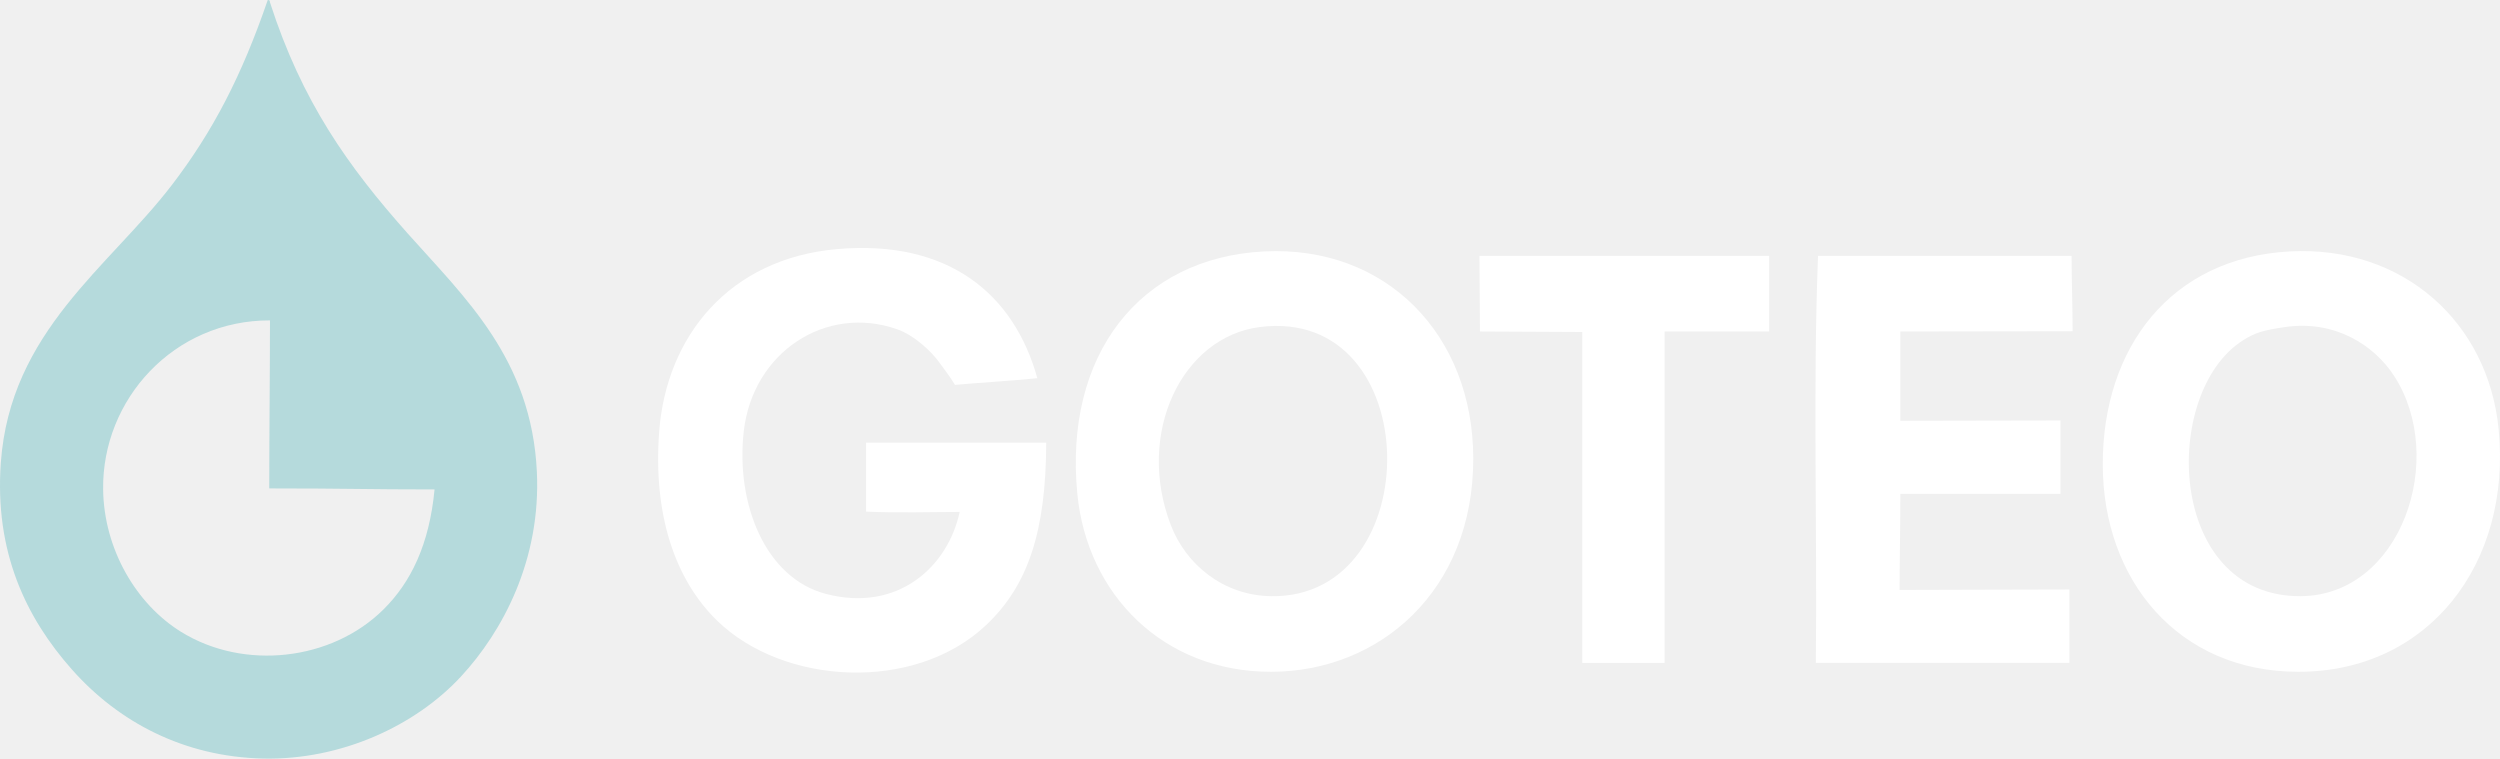
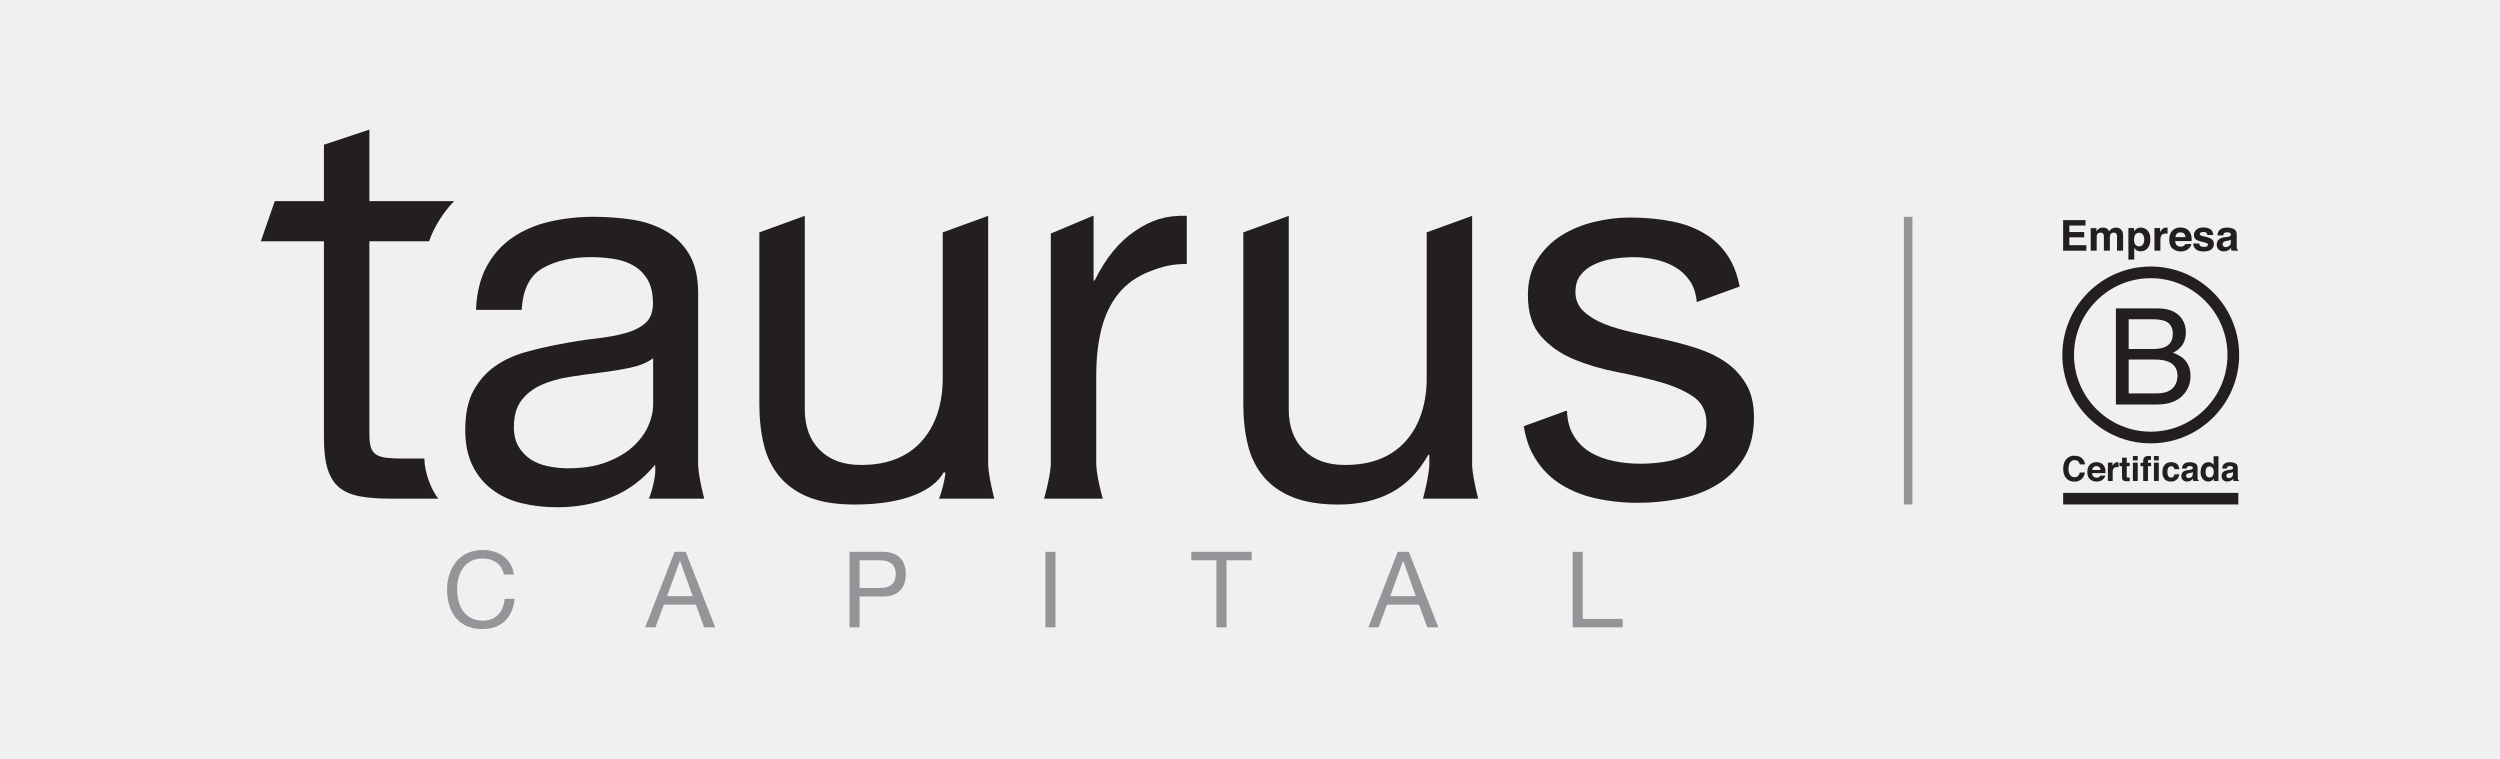
- <svg xmlns="http://www.w3.org/2000/svg" xml:space="preserve" enable-background="new 0 0 153 66" viewBox="0 0 151.748 46.047" height="46.047" width="151.748" y="0px" x="0px" id="Layer_1" version="1.1">
-   <defs id="defs19" />
-   <g transform="translate(-0.4619109,-10.43459)" id="g14">
-     <path style="fill:#b5dadc" id="path2" d="m 16.713,10.439 c 0.115,-0.024 0.127,0.054 0.135,0.136 1.934,6.017 4.734,9.956 8.37,14.041 3.479,3.908 7.502,7.609 7.831,14.446 0.258,5.373 -2.095,9.717 -4.59,12.42 C 25.675,54.5 21.155,56.577 16.443,56.478 11.599,56.375 7.634,54.239 4.832,51.078 2.041,47.93 0.123,43.945 0.512,38.521 1.083,30.549 7.073,26.656 10.908,21.646 c 2.493,-3.26 4.233,-6.632 5.805,-11.207 z M 6.722,40.143 c 0.048,3.639 2.016,6.961 4.726,8.641 3.823,2.369 9.141,1.762 12.286,-1.352 1.66,-1.642 2.787,-3.934 3.105,-7.289 -4.198,0 -5.156,-0.062 -10.034,-0.062 0,-3.331 0.044,-6.87 0.044,-10.199 C 11.016,29.867 6.651,34.675 6.722,40.143 Z" />
-     <path style="fill:#ffffff" id="path4" d="m 63.427,33.391 c -1.634,0.167 -3.346,0.255 -4.996,0.406 -0.327,-0.537 -0.683,-0.985 -0.945,-1.351 -0.517,-0.72 -1.553,-1.669 -2.565,-2.025 -4.33,-1.521 -8.778,1.396 -9.315,6.21 -0.489,4.371 1.302,8.896 4.995,9.855 4.36,1.134 7.395,-1.644 8.113,-4.977 -1.628,0 -3.833,0.067 -5.683,-0.02 0,-1.395 0,-2.788 0,-4.186 3.645,0 7.291,0 10.935,0 -0.015,5.383 -1.092,8.659 -3.645,11.071 -4.351,4.112 -12.305,3.659 -16.336,-0.271 -2.574,-2.51 -3.89,-6.473 -3.511,-11.478 0.44,-5.79 4.254,-10.495 10.801,-11.071 6.76,-0.59 10.737,2.727 12.152,7.837 z" />
-     <path style="fill:#ffffff" id="path6" d="m 77.195,25.696 c 7.408,-0.375 12.681,5.06 12.693,12.556 0.016,8.068 -5.715,12.96 -12.287,12.96 -6.517,10e-4 -11.146,-4.67 -11.746,-10.8 -0.819,-8.422 3.773,-14.335 11.34,-14.716 z m -5.668,16.605 c 0.917,2.396 3.177,4.271 6.075,4.321 9.586,0.169 9.461,-17.632 -0.675,-16.336 -4.707,0.601 -7.542,6.427 -5.4,12.015 z" />
-     <path style="fill:#ffffff" id="path8" d="m 139.438,25.696 c 6.875,-0.375 12.058,4.291 12.69,10.801 0.794,8.146 -4.251,14.715 -12.149,14.715 -7.317,10e-4 -11.865,-5.575 -11.881,-12.556 -0.016,-7.174 4.177,-12.572 11.34,-12.96 z m -2.834,5.4 c -4.986,3.156 -4.656,15.578 3.51,15.526 6.104,-0.04 8.91,-8.356 5.671,-13.366 -1.218,-1.881 -3.607,-3.409 -6.616,-2.97 -1.357,0.197 -1.839,0.348 -2.565,0.81 z" />
-     <path style="fill:#ffffff" id="path10" d="m 107.846,25.965 c 0,1.531 0,3.061 0,4.591 -2.115,0 -4.23,0 -6.346,0 0,6.706 0,13.411 0,20.117 -1.667,0 -3.33,0 -4.996,0 0,-6.662 0,-13.426 0,-20.086 -2.021,0 -4.132,-0.031 -6.21,-0.031 0,-1.656 -0.03,-3.016 -0.03,-4.591 5.804,0 11.775,0 17.582,0 z" />
-     <path style="fill:#ffffff" id="path12" d="m 126.206,25.965 c 0,1.486 0.062,3.09 0.062,4.575 -3.504,0 -6.846,0.016 -10.457,0.016 0,1.755 0,3.667 0,5.42 3.096,0 6.282,-0.019 9.721,-0.019 0,1.483 0,2.969 0,4.454 -3.239,0 -6.479,0 -9.721,0 0,2.082 -0.045,4.166 -0.045,5.833 3.371,0 6.094,-0.028 10.305,-0.028 0,1.485 0,2.971 0,4.456 -5.129,0 -10.26,0 -15.389,0 0.088,-8.19 -0.182,-16.741 0.133,-24.708 5.13,0.001 10.259,0.001 15.391,0.001 z" />
+ <svg xmlns="http://www.w3.org/2000/svg" viewBox="0 0 696 236" height="46.047" width="151.748" xml:space="preserve" id="svg2" version="1.1">
+   <defs id="defs6">
+     <clipPath id="clipPath18" clipPathUnits="userSpaceOnUse">
+       <path id="path16" d="M 0,177 H 522 V 0 H 0 Z" />
+     </clipPath>
+   </defs>
+   <g transform="matrix(1.333333,0,0,-1.333333,0,236)" id="g10">
+     <g id="g12">
+       <g clip-path="url(#clipPath18)" id="g14">
+         <g transform="translate(69.4619,120.7109)" id="g20">
+           <path id="path22" style="fill:#231f20;fill-opacity:1;fill-rule:nonzero;stroke:none" d="M 0,0 C 1.105,3.27 3.536,7.088 5.858,9.357 H -13.928 V 26.056 L -24.533,22.529 V 9.357 H -36.002 L -39.254,0 h 14.721 v -45.96 c 0,-2.996 0.292,-5.409 0.876,-7.236 0.582,-1.83 1.475,-3.24 2.678,-4.241 1.208,-0.998 2.792,-1.683 4.742,-2.058 1.954,-0.375 4.302,-0.56 7.047,-0.56 H 2.158 c -1.559,1.878 -3.273,6.093 -3.241,9.353 h -4.865 c -1.661,0 -3.015,0.062 -4.052,0.19 -1.042,0.125 -1.851,0.391 -2.435,0.807 -0.58,0.417 -0.977,1.001 -1.181,1.747 -0.208,0.748 -0.312,1.749 -0.312,2.994 V 0 Z" />
+         </g>
+         <g transform="translate(188.4258,60.6558)" id="g24">
+           <path id="path26" style="fill:#231f20;fill-opacity:1;fill-rule:nonzero;stroke:none" d="m 0,0 h 12.917 c 0,0 -1.254,4.632 -1.434,7.834 v 1.33 0.003 56.818 L 0.882,62.129 V 28.062 C 0.882,25.154 0.484,22.471 -0.304,20.02 -1.095,17.564 -2.281,15.422 -3.857,13.595 -5.438,11.761 -7.413,10.35 -9.786,9.353 -12.153,8.356 -14.96,7.86 -18.205,7.86 c -4.074,0 -7.276,1.16 -9.602,3.491 -2.33,2.322 -3.494,5.484 -3.494,9.475 V 65.985 L -41.905,62.129 V 22.078 c 0,-3.495 0.357,-6.678 1.059,-9.545 0.708,-2.865 1.939,-5.345 3.683,-7.422 1.746,-2.08 4.031,-3.68 6.862,-4.8 2.824,-1.12 6.358,-1.687 10.598,-1.687 12.063,0 18.552,3.488 20.797,7.48 H 1.518 C 1.352,4.244 0.599,1.319 0,0" />
+         </g>
+         <g transform="translate(301.3643,60.6558)" id="g28">
+           <path id="path30" style="fill:#231f20;fill-opacity:1;fill-rule:nonzero;stroke:none" d="m 0,0 h 12.88 c 0,0 -1.19,4.391 -1.417,7.584 V 65.985 L 0.86,62.129 V 28.062 C 0.86,25.154 0.464,22.471 -0.327,20.02 -1.115,17.564 -2.299,15.422 -3.882,13.595 -5.461,11.761 -7.434,10.35 -9.805,9.353 -12.176,8.356 -14.981,7.86 -18.226,7.86 c -4.072,0 -7.274,1.16 -9.602,3.491 -2.333,2.322 -3.495,5.484 -3.495,9.475 V 65.985 L -41.922,62.129 V 22.078 c 0,-3.495 0.352,-6.678 1.062,-9.545 0.703,-2.865 1.928,-5.345 3.676,-7.422 1.748,-2.08 4.036,-3.68 6.86,-4.8 2.825,-1.12 6.363,-1.687 10.603,-1.687 4.74,0 8.855,0.939 12.347,2.807 3.492,1.873 6.362,4.807 8.609,8.798 H 1.481 V 7.866 C 1.285,4.654 0,0 0,0" />
+         </g>
+         <g transform="translate(234.2334,123.1465)" id="g32">
+           <path id="path34" style="fill:#231f20;fill-opacity:1;fill-rule:nonzero;stroke:none" d="m 0,0 c -3.741,-2.497 -6.906,-6.363 -9.481,-11.6 h -0.25 V 3.559 l -9.978,-4.193 v -53.988 c -0.211,-3.209 -1.575,-7.869 -1.575,-7.869 l 13.697,-0.004 c 0,0 -1.327,4.613 -1.521,7.816 v 20.878 c 0,4.155 0.42,7.835 1.25,11.038 0.829,3.199 2.159,5.924 3.992,8.168 1.829,2.247 4.238,3.952 7.234,5.116 2.994,1.164 5.205,1.744 8.65,1.744 V 3.495 C 7.075,3.661 3.738,2.494 0,0" />
+         </g>
+         <g transform="translate(376.8042,87.2925)" id="g36">
+           <path id="path38" style="fill:#231f20;fill-opacity:1;fill-rule:nonzero;stroke:none" d="m 0,0 c -1.193,2.053 -2.753,3.757 -4.686,5.116 -1.928,1.354 -4.148,2.443 -6.652,3.267 -2.507,0.818 -5.076,1.518 -7.704,2.095 -2.467,0.571 -4.93,1.127 -7.398,1.66 -2.467,0.535 -4.681,1.192 -6.654,1.972 -1.973,0.785 -3.596,1.768 -4.869,2.961 -1.274,1.19 -1.909,2.689 -1.909,4.499 0,1.641 0.407,2.979 1.232,4.007 0.819,1.025 1.89,1.847 3.204,2.463 1.315,0.617 2.776,1.047 4.374,1.296 1.606,0.245 3.186,0.37 4.747,0.37 1.725,0 3.432,-0.186 5.113,-0.554 1.685,-0.371 3.224,-0.971 4.624,-1.788 1.398,-0.826 2.545,-1.912 3.452,-3.268 0.868,-1.3 1.387,-2.935 1.572,-4.874 l 9.995,3.634 c -0.425,2.185 -1.057,4.138 -1.955,5.801 -1.395,2.586 -3.264,4.641 -5.606,6.161 -2.344,1.521 -5.032,2.59 -8.074,3.203 -3.041,0.622 -6.368,0.929 -9.984,0.929 -2.795,0 -5.607,-0.351 -8.444,-1.049 -2.834,-0.698 -5.381,-1.768 -7.642,-3.203 -2.259,-1.44 -4.107,-3.312 -5.545,-5.611 -1.438,-2.299 -2.155,-5.052 -2.155,-8.257 0,-4.11 1.024,-7.316 3.079,-9.614 2.055,-2.302 4.621,-4.089 7.705,-5.362 3.081,-1.276 6.43,-2.26 10.044,-2.958 3.615,-0.699 6.965,-1.479 10.045,-2.342 3.084,-0.863 5.648,-1.994 7.706,-3.39 2.051,-1.397 3.078,-3.451 3.078,-6.161 0,-1.972 -0.491,-3.595 -1.478,-4.871 -0.986,-1.272 -2.238,-2.239 -3.761,-2.896 -1.519,-0.658 -3.18,-1.108 -4.986,-1.355 -1.811,-0.248 -3.539,-0.368 -5.179,-0.368 -2.139,0 -4.211,0.202 -6.224,0.615 -2.017,0.407 -3.824,1.087 -5.425,2.031 -1.603,0.948 -2.899,2.221 -3.882,3.823 -0.985,1.603 -1.524,3.554 -1.603,5.855 h -0.269 l -9.823,-3.573 c 0.396,-2.426 1.074,-4.598 2.081,-6.473 1.48,-2.753 3.449,-4.97 5.916,-6.655 2.464,-1.683 5.3,-2.897 8.504,-3.635 3.205,-0.74 6.573,-1.112 10.106,-1.112 3.201,0 6.43,0.307 9.676,0.929 3.245,0.613 6.163,1.702 8.752,3.263 2.587,1.56 4.681,3.614 6.288,6.16 1.599,2.549 2.4,5.752 2.4,9.614 C 1.786,-4.601 1.19,-2.053 0,0" />
+         </g>
+         <g transform="translate(110.9097,69.1851)" id="g40">
+           <path id="path42" style="fill:#231f20;fill-opacity:1;fill-rule:nonzero;stroke:none" d="m 0,0 c -2.519,-0.967 -5.544,-1.449 -9.064,-1.449 -1.601,0 -3.172,0.17 -4.725,0.504 -1.554,0.33 -2.897,0.878 -4.029,1.633 -1.133,0.759 -2.06,1.745 -2.773,2.964 -0.712,1.214 -1.071,2.705 -1.071,4.468 0,2.686 0.61,4.808 1.826,6.361 1.22,1.554 2.789,2.75 4.723,3.59 1.929,0.837 4.117,1.449 6.547,1.824 2.436,0.381 4.849,0.714 7.243,1.006 2.396,0.293 4.679,0.671 6.863,1.135 2.183,0.46 3.942,1.196 5.289,2.202 V 13.285 c 0,-1.514 -0.378,-3.129 -1.136,-4.848 C 8.937,6.714 7.761,5.12 6.17,3.652 4.575,2.18 2.518,0.964 0,0 m 9.837,-8.533 h 12.916 c 0,0 -1.254,4.632 -1.435,7.835 v 1.329 0.004 4.59 c 0.009,0.264 0.012,0.531 0.012,0.805 v 33.378 c 0,3.77 -0.711,6.821 -2.135,9.164 -1.424,2.342 -3.303,4.164 -5.645,5.46 -2.344,1.296 -4.958,2.151 -7.842,2.574 -2.889,0.415 -5.797,0.626 -8.723,0.626 -3.599,0 -7.03,-0.375 -10.294,-1.129 -3.262,-0.756 -6.146,-1.987 -8.657,-3.702 -2.508,-1.718 -4.517,-3.953 -6.024,-6.713 -1.507,-2.763 -2.346,-6.148 -2.511,-10.166 h 10.668 c 0.25,4.764 1.883,8.009 4.894,9.727 3.011,1.712 6.776,2.571 11.294,2.571 1.673,0 3.37,-0.126 5.084,-0.375 1.715,-0.253 3.26,-0.75 4.644,-1.507 1.384,-0.753 2.509,-1.847 3.389,-3.263 0.874,-1.426 1.317,-3.308 1.317,-5.648 0,-2.007 -0.587,-3.537 -1.757,-4.579 C 7.861,31.397 6.266,30.601 4.265,30.063 2.252,29.516 -0.065,29.099 -2.7,28.806 c -2.637,-0.295 -5.424,-0.737 -8.344,-1.313 -2.767,-0.507 -5.461,-1.13 -8.101,-1.886 -2.632,-0.751 -4.977,-1.865 -7.026,-3.324 -2.05,-1.469 -3.701,-3.372 -4.96,-5.71 -1.252,-2.343 -1.88,-5.356 -1.88,-9.039 0,-3.261 0.567,-6.04 1.695,-8.345 1.13,-2.303 2.679,-4.182 4.646,-5.648 1.963,-1.462 4.242,-2.51 6.837,-3.136 2.594,-0.627 5.352,-0.945 8.281,-0.945 4.523,0 8.722,0.778 12.612,2.324 3.893,1.549 7.298,4.081 10.231,7.594 0,-0.457 0.014,-0.899 0.042,-1.324 -0.006,-0.412 -0.033,-0.89 -0.098,-1.398 -0.275,-1.8 -0.889,-4.068 -1.398,-5.189" />
+         </g>
+         <g transform="translate(85.1724,45.7563)" id="g44">
+           <path id="path46" style="fill:#939598;fill-opacity:1;fill-rule:nonzero;stroke:none" d="m 0,0 c -0.897,0.625 -1.962,0.938 -3.196,0.938 -1.053,0 -1.953,-0.198 -2.702,-0.592 -0.749,-0.395 -1.366,-0.926 -1.852,-1.592 -0.484,-0.667 -0.842,-1.428 -1.073,-2.283 -0.23,-0.856 -0.345,-1.743 -0.345,-2.665 0,-1.004 0.115,-1.954 0.345,-2.851 0.231,-0.896 0.589,-1.678 1.073,-2.344 0.486,-0.667 1.107,-1.196 1.864,-1.591 0.757,-0.395 1.661,-0.593 2.715,-0.593 0.773,0 1.46,0.127 2.061,0.382 0.6,0.255 1.118,0.609 1.554,1.062 0.436,0.452 0.778,0.991 1.024,1.616 0.247,0.625 0.395,1.299 0.445,2.023 h 2.344 c -0.231,-2.221 -0.995,-3.948 -2.295,-5.181 -1.3,-1.235 -3.077,-1.852 -5.33,-1.852 -1.367,0 -2.559,0.235 -3.579,0.704 -1.02,0.468 -1.867,1.114 -2.542,1.937 -0.675,0.822 -1.18,1.793 -1.518,2.912 -0.337,1.119 -0.506,2.32 -0.506,3.603 0,1.284 0.181,2.489 0.543,3.615 0.362,1.127 0.892,2.11 1.592,2.95 0.699,0.839 1.571,1.501 2.616,1.986 1.045,0.485 2.241,0.728 3.591,0.728 0.921,0 1.793,-0.123 2.616,-0.37 C 0.267,2.295 1,1.933 1.641,1.457 2.283,0.979 2.817,0.382 3.246,-0.333 3.673,-1.049 3.953,-1.875 4.084,-2.813 H 1.74 C 1.476,-1.563 0.897,-0.625 0,0" />
+         </g>
+         <g transform="translate(130.9634,37.9092)" id="g48">
+           <path id="path50" style="fill:#939598;fill-opacity:1;fill-rule:nonzero;stroke:none" d="M 0,0 -2.937,8.218 H -2.986 L -5.972,0 Z M -1.629,10.34 5.257,-7.281 H 2.666 l -1.925,5.306 h -7.454 l -1.974,-5.306 h -2.394 L -4.22,10.34 Z" />
+         </g>
+         <g transform="translate(174.4966,39.8091)" id="g52">
+           <path id="path54" style="fill:#939598;fill-opacity:1;fill-rule:nonzero;stroke:none" d="M 0,0 C 1.333,-0.017 2.308,0.254 2.925,0.814 3.542,1.374 3.851,2.18 3.851,3.233 3.851,4.286 3.542,5.087 2.925,5.639 2.308,6.19 1.333,6.465 0,6.465 H -4.59 V 0 Z M 0.79,8.44 C 2.567,8.44 3.912,7.983 4.825,7.07 5.738,6.157 6.195,4.878 6.195,3.233 6.195,1.588 5.738,0.304 4.825,-0.617 3.912,-1.539 2.567,-1.991 0.79,-1.975 H -4.59 V -9.181 H -6.935 V 8.44 Z" />
+         </g>
+         <path id="path56" style="fill:#939598;fill-opacity:1;fill-rule:nonzero;stroke:none" d="m 215.609,30.628 h -2.343 v 17.621 h 2.343 z" />
+         <g transform="translate(247.2959,46.2744)" id="g58">
+           <path id="path60" style="fill:#939598;fill-opacity:1;fill-rule:nonzero;stroke:none" d="M 0,0 V 1.975 H 14.092 V 0 H 8.219 V -15.646 H 5.875 V 0 Z" />
+         </g>
+         <g transform="translate(299.6895,37.9092)" id="g62">
+           <path id="path64" style="fill:#939598;fill-opacity:1;fill-rule:nonzero;stroke:none" d="m 0,0 -2.937,8.218 h -0.05 L -5.972,0 Z M -1.628,10.34 5.257,-7.281 H 2.665 l -1.924,5.306 h -7.454 l -1.974,-5.306 h -2.394 l 6.862,17.621 z" />
+         </g>
+         <g transform="translate(338.6323,48.249)" id="g66">
+           <path id="path68" style="fill:#939598;fill-opacity:1;fill-rule:nonzero;stroke:none" d="m 0,0 v -15.646 h 9.329 v -1.975 H -2.345 V 0 Z" />
+         </g>
+         <g transform="translate(455.9492,124.3784)" id="g70">
+           <path id="path72" style="fill:#231f20;fill-opacity:1;fill-rule:nonzero;stroke:none" d="m 0,0 h -3.773 v -1.515 h 3.464 V -2.753 H -3.773 V -4.587 H 0.175 V -5.87 H -5.229 V 1.263 H 0 Z" />
+         </g>
+         <g transform="translate(463.7549,123.7642)" id="g74">
+           <path id="path76" style="fill:#231f20;fill-opacity:1;fill-rule:nonzero;stroke:none" d="M 0,0 C 0.226,-0.091 0.431,-0.249 0.614,-0.475 0.763,-0.659 0.863,-0.884 0.916,-1.152 0.947,-1.33 0.963,-1.589 0.963,-1.931 l -0.01,-3.324 h -1.412 v 3.358 c 0,0.2 -0.033,0.364 -0.098,0.493 -0.122,0.246 -0.348,0.368 -0.676,0.368 -0.381,0 -0.644,-0.158 -0.789,-0.474 -0.075,-0.168 -0.111,-0.369 -0.111,-0.605 v -3.14 h -1.389 v 3.14 c 0,0.313 -0.033,0.54 -0.097,0.682 -0.116,0.255 -0.344,0.383 -0.683,0.383 -0.393,0 -0.658,-0.128 -0.794,-0.383 -0.073,-0.145 -0.11,-0.361 -0.11,-0.648 v -3.174 h -1.398 v 5.264 h 1.34 V -0.76 c 0.171,0.274 0.331,0.469 0.484,0.585 0.267,0.207 0.614,0.31 1.04,0.31 0.403,0 0.728,-0.089 0.977,-0.266 0.2,-0.165 0.352,-0.376 0.455,-0.634 0.181,0.31 0.405,0.537 0.672,0.682 0.284,0.145 0.601,0.218 0.949,0.218 C -0.455,0.135 -0.226,0.09 0,0" />
+         </g>
+         <g transform="translate(469.3623,122.2251)" id="g78">
+           <path id="path80" style="fill:#231f20;fill-opacity:1;fill-rule:nonzero;stroke:none" d="m 0,0 c -0.187,0.313 -0.49,0.469 -0.911,0.469 -0.505,0 -0.852,-0.237 -1.041,-0.711 C -2.051,-0.494 -2.1,-0.813 -2.1,-1.2 c 0,-0.613 0.164,-1.044 0.495,-1.292 0.195,-0.145 0.426,-0.217 0.694,-0.217 0.388,0 0.683,0.147 0.888,0.444 0.203,0.297 0.304,0.692 0.304,1.186 C 0.281,-0.672 0.187,-0.313 0,0 m 1.06,0.992 c 0.429,-0.455 0.644,-1.123 0.644,-2.004 0,-0.928 -0.21,-1.636 -0.631,-2.124 -0.42,-0.487 -0.962,-0.73 -1.624,-0.73 -0.422,0 -0.772,0.104 -1.052,0.314 -0.152,0.116 -0.301,0.286 -0.448,0.509 v -2.749 h -1.364 v 7.35 h 1.321 V 0.779 c 0.149,0.229 0.308,0.409 0.477,0.542 0.308,0.235 0.675,0.353 1.1,0.353 0.621,0 1.145,-0.227 1.577,-0.682" />
+         </g>
+         <g transform="translate(474.9687,123.9067)" id="g82">
+           <path id="path84" style="fill:#231f20;fill-opacity:1;fill-rule:nonzero;stroke:none" d="M 0,0 C 0.019,-0.001 0.058,-0.004 0.119,-0.008 V -1.42 c -0.087,0.009 -0.164,0.016 -0.232,0.019 -0.068,0.003 -0.123,0.005 -0.164,0.005 -0.556,0 -0.928,-0.181 -1.119,-0.542 -0.106,-0.204 -0.16,-0.517 -0.16,-0.938 v -2.522 h -1.387 v 5.274 h 1.315 v -0.919 c 0.213,0.352 0.399,0.592 0.557,0.721 0.258,0.216 0.592,0.324 1.006,0.324 C -0.039,0.002 -0.018,0.001 0,0" />
+         </g>
+         <g transform="translate(477.2695,122.4854)" id="g86">
+           <path id="path88" style="fill:#231f20;fill-opacity:1;fill-rule:nonzero;stroke:none" d="M 0,0 C -0.195,-0.201 -0.318,-0.473 -0.367,-0.817 H 2.009 C 1.983,-0.451 1.86,-0.173 1.642,0.017 1.421,0.206 1.148,0.301 0.824,0.301 0.47,0.301 0.194,0.201 0,0 M 2.063,1.191 C 2.431,1.026 2.735,0.766 2.975,0.411 3.19,0.097 3.331,-0.266 3.395,-0.68 3.432,-0.922 3.446,-1.271 3.44,-1.727 h -3.841 c 0.021,-0.529 0.205,-0.899 0.551,-1.112 0.21,-0.133 0.465,-0.199 0.76,-0.199 0.315,0 0.57,0.08 0.767,0.242 0.106,0.087 0.201,0.208 0.283,0.363 H 3.367 C 3.332,-2.746 3.16,-3.063 2.857,-3.386 2.385,-3.899 1.723,-4.156 0.872,-4.156 c -0.701,0 -1.321,0.217 -1.857,0.65 -0.536,0.432 -0.806,1.136 -0.806,2.111 0,0.914 0.243,1.614 0.728,2.102 0.485,0.487 1.113,0.731 1.886,0.731 0.459,0 0.872,-0.082 1.24,-0.247" />
+         </g>
+         <g transform="translate(482.4766,120.1929)" id="g90">
+           <path id="path92" style="fill:#231f20;fill-opacity:1;fill-rule:nonzero;stroke:none" d="m 0,0 c 0.028,-0.245 0.092,-0.419 0.189,-0.523 0.171,-0.184 0.49,-0.276 0.954,-0.276 0.271,0 0.488,0.041 0.649,0.122 0.159,0.08 0.24,0.201 0.24,0.363 0,0.154 -0.065,0.272 -0.194,0.353 -0.129,0.08 -0.609,0.219 -1.442,0.416 -0.6,0.148 -1.022,0.334 -1.267,0.556 -0.245,0.219 -0.368,0.535 -0.368,0.948 0,0.487 0.191,0.906 0.575,1.256 0.383,0.35 0.922,0.525 1.616,0.525 0.66,0 1.197,-0.132 1.613,-0.394 C 2.98,3.083 3.22,2.629 3.28,1.984 H 1.901 C 1.883,2.161 1.832,2.301 1.752,2.405 1.599,2.592 1.34,2.686 0.975,2.686 0.674,2.686 0.46,2.639 0.332,2.545 0.204,2.452 0.141,2.342 0.141,2.216 0.141,2.058 0.208,1.943 0.344,1.873 0.479,1.798 0.96,1.67 1.783,1.49 2.333,1.361 2.744,1.166 3.02,0.904 3.29,0.64 3.426,0.31 3.426,-0.087 c 0,-0.523 -0.195,-0.95 -0.584,-1.28 -0.391,-0.33 -0.991,-0.496 -1.806,-0.496 -0.832,0 -1.444,0.175 -1.841,0.525 -0.396,0.35 -0.593,0.796 -0.593,1.338 z" />
+         </g>
+         <g transform="translate(489.8506,121.0732)" id="g94">
+           <path id="path96" style="fill:#231f20;fill-opacity:1;fill-rule:nonzero;stroke:none" d="m 0,0 c -0.089,-0.055 -0.178,-0.099 -0.268,-0.133 -0.09,-0.034 -0.212,-0.065 -0.37,-0.094 L -0.952,-0.285 C -1.246,-0.337 -1.457,-0.4 -1.586,-0.474 -1.803,-0.6 -1.912,-0.795 -1.912,-1.06 c 0,-0.235 0.067,-0.405 0.199,-0.51 0.133,-0.105 0.295,-0.158 0.484,-0.158 0.301,0 0.579,0.088 0.833,0.262 0.254,0.174 0.386,0.492 0.396,0.953 z m -0.844,0.644 c 0.257,0.032 0.441,0.073 0.551,0.121 0.199,0.084 0.298,0.214 0.298,0.391 0,0.217 -0.076,0.366 -0.229,0.448 -0.151,0.083 -0.375,0.124 -0.669,0.124 -0.331,0 -0.564,-0.081 -0.701,-0.242 C -1.692,1.367 -1.758,1.205 -1.791,1.002 h -1.331 c 0.029,0.461 0.16,0.84 0.39,1.137 0.366,0.464 0.995,0.696 1.885,0.696 0.58,0 1.096,-0.114 1.545,-0.343 C 1.149,2.263 1.374,1.831 1.374,1.195 v -2.419 c 0,-0.168 0.003,-0.371 0.01,-0.61 0.01,-0.181 0.037,-0.303 0.082,-0.367 0.046,-0.065 0.113,-0.118 0.203,-0.16 V -2.564 H 0.17 c -0.042,0.106 -0.071,0.206 -0.088,0.3 -0.016,0.093 -0.029,0.2 -0.039,0.319 -0.191,-0.206 -0.412,-0.382 -0.661,-0.527 -0.298,-0.171 -0.637,-0.257 -1.013,-0.257 -0.48,0 -0.877,0.136 -1.19,0.409 -0.313,0.273 -0.47,0.659 -0.47,1.159 0,0.648 0.252,1.118 0.756,1.408 0.277,0.158 0.682,0.271 1.22,0.339 z" />
+         </g>
+         <g transform="translate(472.624,85.2168)" id="g98">
+           <path id="path100" style="fill:#231f20;fill-opacity:1;fill-rule:nonzero;stroke:none" d="M 0,0 C 1.88,0 3.22,0.54 4.022,1.618 4.527,2.302 4.776,3.125 4.776,4.092 4.776,5.721 4.043,6.83 2.573,7.419 1.793,7.734 0.761,7.894 -0.524,7.894 H -6.61 V 0 Z m -1.026,10.351 c 1.296,0 2.303,0.178 3.024,0.535 1.13,0.559 1.695,1.567 1.695,3.021 0,1.467 -0.601,2.454 -1.805,2.963 -0.678,0.284 -1.687,0.427 -3.023,0.427 H -6.61 v -6.946 z m -8.561,9.48 h 9.695 c 2.644,0 4.523,-0.783 5.641,-2.35 0.655,-0.927 0.983,-1.996 0.983,-3.206 0,-1.416 -0.403,-2.576 -1.207,-3.481 C 5.108,10.316 4.508,9.877 3.724,9.481 4.873,9.044 5.735,8.55 6.304,8 7.312,7.023 7.815,5.675 7.815,3.953 7.815,2.51 7.359,1.201 6.448,0.031 5.087,-1.72 2.921,-2.595 -0.05,-2.595 h -9.537 z" />
+         </g>
+         <g transform="translate(471.1621,112.0923)" id="g102">
+           <path id="path104" style="fill:#231f20;fill-opacity:1;fill-rule:nonzero;stroke:none" d="m 0,0 c -9.872,0 -17.905,-8.032 -17.905,-17.905 0,-9.873 8.033,-17.905 17.905,-17.905 9.874,0 17.904,8.032 17.904,17.905 C 17.904,-8.032 9.874,0 0,0 m 0,-38.535 c -11.376,0 -20.629,9.254 -20.629,20.63 0,11.376 9.253,20.63 20.629,20.63 11.376,0 20.63,-9.254 20.63,-20.63 0,-11.376 -9.254,-20.63 -20.63,-20.63" />
+         </g>
+         <path id="path106" style="fill:#231f20;fill-opacity:1;fill-rule:nonzero;stroke:none" d="m 491.601,59.3 h -40.876 v 2.699 h 40.876 z" />
+         <g transform="translate(451.5391,69.9614)" id="g108">
+           <path id="path110" style="fill:#231f20;fill-opacity:1;fill-rule:nonzero;stroke:none" d="m 0,0 c 0.466,0.476 1.06,0.714 1.778,0.714 0.964,0 1.668,-0.319 2.114,-0.957 0.246,-0.359 0.378,-0.719 0.395,-1.08 H 3.078 c -0.077,0.277 -0.176,0.487 -0.296,0.628 -0.216,0.251 -0.534,0.377 -0.958,0.377 -0.43,0 -0.77,-0.177 -1.018,-0.532 -0.249,-0.355 -0.374,-0.857 -0.374,-1.505 0,-0.649 0.131,-1.136 0.394,-1.459 0.262,-0.323 0.596,-0.485 1,-0.485 0.414,0 0.731,0.139 0.949,0.417 0.121,0.149 0.22,0.372 0.299,0.671 H 4.275 C 4.172,-3.842 3.908,-4.355 3.48,-4.75 3.056,-5.146 2.51,-5.343 1.845,-5.343 c -0.824,0 -1.472,0.267 -1.943,0.801 -0.47,0.536 -0.706,1.272 -0.706,2.206 0,1.01 0.268,1.789 0.804,2.336" />
+         </g>
+         <g transform="translate(457.8164,68.0054)" id="g112">
+           <path id="path114" style="fill:#231f20;fill-opacity:1;fill-rule:nonzero;stroke:none" d="M 0,0 C -0.158,-0.163 -0.257,-0.384 -0.299,-0.663 H 1.629 C 1.609,-0.365 1.509,-0.14 1.331,0.014 1.152,0.167 0.933,0.245 0.668,0.245 0.381,0.245 0.158,0.163 0,0 M 1.674,0.966 C 1.973,0.833 2.219,0.622 2.414,0.333 2.589,0.079 2.702,-0.216 2.754,-0.551 2.784,-0.748 2.796,-1.032 2.79,-1.4 h -3.115 c 0.016,-0.43 0.166,-0.731 0.447,-0.904 0.171,-0.107 0.376,-0.16 0.617,-0.16 0.254,0 0.462,0.065 0.621,0.195 0.087,0.071 0.164,0.17 0.231,0.295 H 2.732 C 2.702,-2.228 2.564,-2.485 2.317,-2.747 1.935,-3.163 1.398,-3.371 0.708,-3.371 c -0.569,0 -1.072,0.175 -1.508,0.526 -0.434,0.351 -0.652,0.923 -0.652,1.714 0,0.74 0.196,1.309 0.59,1.705 0.392,0.395 0.903,0.593 1.529,0.593 0.373,0 0.709,-0.067 1.007,-0.201" />
+         </g>
+         <g transform="translate(463.5498,69.1582)" id="g116">
+           <path id="path118" style="fill:#231f20;fill-opacity:1;fill-rule:nonzero;stroke:none" d="m 0,0 c 0.015,-0.001 0.047,-0.003 0.096,-0.005 v -1.147 c -0.07,0.008 -0.133,0.013 -0.188,0.016 -0.054,0.003 -0.099,0.004 -0.133,0.004 -0.451,0 -0.753,-0.147 -0.907,-0.44 -0.087,-0.165 -0.13,-0.419 -0.13,-0.761 V -4.379 H -2.389 V -0.1 h 1.069 v -0.746 c 0.172,0.286 0.322,0.481 0.451,0.586 0.21,0.174 0.481,0.262 0.816,0.262 0.022,0 0.038,0 0.053,-0.002" />
+         </g>
+         <g transform="translate(463.8623,68.2222)" id="g120">
+           <path id="path122" style="fill:#231f20;fill-opacity:1;fill-rule:nonzero;stroke:none" d="M 0,0 V 0.797 H 0.597 V 1.99 H 1.704 V 0.797 H 2.398 V 0 H 1.704 v -2.261 c 0,-0.176 0.023,-0.285 0.067,-0.328 0.043,-0.043 0.18,-0.065 0.408,-0.065 0.035,0 0.07,10e-4 0.108,0.002 0.037,0.001 0.075,0.004 0.111,0.006 V -3.482 L 1.869,-3.501 C 1.341,-3.52 0.979,-3.429 0.785,-3.227 0.66,-3.099 0.597,-2.901 0.597,-2.634 V 0 Z" />
+         </g>
+         <path id="path124" style="fill:#231f20;fill-opacity:1;fill-rule:nonzero;stroke:none" d="m 466.995,69.059 h 1.134 V 64.78 h -1.134 z m 1.134,0.51 h -1.134 v 1.032 h 1.134 z" />
+         <g transform="translate(470.9834,70.6191)" id="g126">
+           <path id="path128" style="fill:#231f20;fill-opacity:1;fill-rule:nonzero;stroke:none" d="M 0,0 C 0.058,-0.004 0.137,-0.01 0.235,-0.018 V -0.929 C 0.173,-0.92 0.067,-0.915 -0.08,-0.911 -0.229,-0.907 -0.33,-0.939 -0.387,-1.009 -0.443,-1.079 -0.47,-1.155 -0.47,-1.239 V -1.6 H 0.264 V -2.389 H -0.47 V -5.84 h -1.111 v 3.451 H -2.21 V -1.6 h 0.612 v 0.275 c 0,0.458 0.078,0.773 0.232,0.946 0.163,0.256 0.554,0.384 1.174,0.384 C -0.121,0.005 -0.058,0.004 0,0" />
+         </g>
+         <path id="path130" style="fill:#231f20;fill-opacity:1;fill-rule:nonzero;stroke:none" d="m 471.906,69.059 h 1.135 V 64.78 h -1.135 z m 1.135,0.51 h -1.135 v 1.032 h 1.135 z" />
+         <g transform="translate(476.6846,67.5229)" id="g132">
+           <path id="path134" style="fill:#231f20;fill-opacity:1;fill-rule:nonzero;stroke:none" d="m 0,0 c -0.022,0.16 -0.075,0.304 -0.163,0.432 -0.125,0.173 -0.321,0.259 -0.585,0.259 -0.379,0 -0.637,-0.187 -0.776,-0.561 -0.073,-0.198 -0.11,-0.462 -0.11,-0.791 0,-0.313 0.037,-0.565 0.11,-0.756 0.134,-0.356 0.385,-0.534 0.756,-0.534 0.262,0 0.45,0.071 0.559,0.212 0.109,0.142 0.177,0.325 0.201,0.55 h 1.142 c -0.026,-0.34 -0.15,-0.662 -0.369,-0.966 -0.351,-0.489 -0.871,-0.734 -1.56,-0.734 -0.689,0 -1.196,0.204 -1.521,0.613 -0.326,0.408 -0.488,0.937 -0.488,1.588 0,0.733 0.18,1.305 0.539,1.713 0.359,0.408 0.854,0.613 1.486,0.613 0.536,0 0.975,-0.12 1.318,-0.362 C 0.881,1.036 1.083,0.61 1.146,0 Z" />
+         </g>
+         <g transform="translate(480.9746,66.8599)" id="g136">
+           <path id="path138" style="fill:#231f20;fill-opacity:1;fill-rule:nonzero;stroke:none" d="M 0,0 C -0.071,-0.044 -0.144,-0.08 -0.217,-0.108 -0.29,-0.135 -0.39,-0.161 -0.518,-0.185 l -0.254,-0.046 c -0.239,-0.042 -0.411,-0.093 -0.514,-0.153 -0.176,-0.102 -0.265,-0.261 -0.265,-0.475 0,-0.192 0.054,-0.329 0.162,-0.414 0.107,-0.086 0.239,-0.128 0.393,-0.128 0.244,0 0.47,0.07 0.676,0.212 0.205,0.141 0.312,0.399 0.32,0.772 z m -0.685,0.522 c 0.209,0.026 0.358,0.059 0.449,0.098 0.159,0.068 0.24,0.174 0.24,0.318 0,0.176 -0.062,0.297 -0.185,0.364 -0.124,0.066 -0.304,0.099 -0.543,0.099 -0.268,0 -0.458,-0.065 -0.569,-0.195 -0.08,-0.098 -0.133,-0.228 -0.159,-0.394 h -1.08 c 0.024,0.375 0.129,0.683 0.315,0.923 0.298,0.377 0.807,0.566 1.53,0.566 0.471,0 0.889,-0.093 1.254,-0.279 C 0.933,1.835 1.115,1.485 1.115,0.97 v -1.963 c 0,-0.136 0.003,-0.301 0.008,-0.495 0.008,-0.147 0.03,-0.246 0.067,-0.298 0.036,-0.052 0.091,-0.096 0.164,-0.13 V -2.081 H 0.138 C 0.104,-1.994 0.08,-1.913 0.067,-1.837 0.054,-1.761 0.043,-1.675 0.035,-1.578 -0.12,-1.746 -0.3,-1.888 -0.501,-2.006 c -0.242,-0.139 -0.517,-0.208 -0.822,-0.208 -0.389,0 -0.711,0.11 -0.965,0.332 -0.254,0.221 -0.382,0.534 -0.382,0.94 0,0.525 0.205,0.907 0.613,1.142 0.226,0.129 0.554,0.22 0.989,0.275 z" />
+         </g>
+         <g transform="translate(485.6113,65.9414)" id="g140">
+           <path id="path142" style="fill:#231f20;fill-opacity:1;fill-rule:nonzero;stroke:none" d="m 0,0 c 0.164,0.235 0.247,0.54 0.247,0.915 0,0.523 -0.132,0.897 -0.396,1.123 -0.163,0.135 -0.351,0.204 -0.566,0.204 -0.326,0 -0.566,-0.124 -0.72,-0.371 -0.153,-0.247 -0.23,-0.555 -0.23,-0.921 0,-0.395 0.079,-0.711 0.233,-0.948 0.157,-0.237 0.393,-0.355 0.709,-0.355 0.317,0 0.558,0.117 0.723,0.353 M -0.275,3.048 C -0.073,2.934 0.09,2.777 0.216,2.576 V 4.617 H 1.351 V -1.162 H 0.263 v 0.593 c -0.159,-0.254 -0.342,-0.439 -0.545,-0.554 -0.204,-0.115 -0.459,-0.173 -0.762,-0.173 -0.5,0 -0.921,0.203 -1.263,0.607 -0.341,0.404 -0.512,0.923 -0.512,1.557 0,0.73 0.169,1.304 0.505,1.723 0.336,0.419 0.786,0.628 1.348,0.628 0.259,0 0.489,-0.056 0.691,-0.171" />
+         </g>
+         <g transform="translate(490.3564,66.8599)" id="g144">
+           <path id="path146" style="fill:#231f20;fill-opacity:1;fill-rule:nonzero;stroke:none" d="M 0,0 C -0.071,-0.044 -0.144,-0.08 -0.217,-0.108 -0.289,-0.135 -0.389,-0.161 -0.516,-0.185 L -0.771,-0.231 C -1.01,-0.273 -1.182,-0.324 -1.285,-0.384 -1.462,-0.486 -1.55,-0.645 -1.55,-0.859 c 0,-0.192 0.054,-0.329 0.162,-0.414 0.107,-0.086 0.238,-0.128 0.392,-0.128 0.245,0 0.47,0.07 0.676,0.212 0.206,0.141 0.312,0.399 0.32,0.772 z m -0.684,0.522 c 0.208,0.026 0.358,0.059 0.448,0.098 0.161,0.068 0.241,0.174 0.241,0.318 0,0.176 -0.063,0.297 -0.185,0.364 -0.124,0.066 -0.304,0.099 -0.543,0.099 -0.268,0 -0.459,-0.065 -0.57,-0.195 C -1.372,1.108 -1.425,0.978 -1.451,0.812 h -1.08 c 0.023,0.375 0.128,0.683 0.315,0.923 0.297,0.377 0.807,0.566 1.529,0.566 0.471,0 0.89,-0.093 1.255,-0.279 C 0.934,1.835 1.116,1.485 1.116,0.97 v -1.963 c 0,-0.136 0.002,-0.301 0.008,-0.495 0.008,-0.147 0.03,-0.246 0.066,-0.298 0.037,-0.052 0.091,-0.096 0.165,-0.13 V -2.081 H 0.139 c -0.035,0.087 -0.058,0.168 -0.072,0.244 -0.012,0.076 -0.022,0.162 -0.031,0.259 -0.155,-0.168 -0.335,-0.31 -0.536,-0.428 -0.243,-0.139 -0.517,-0.208 -0.822,-0.208 -0.39,0 -0.712,0.11 -0.966,0.332 -0.253,0.221 -0.381,0.534 -0.381,0.94 0,0.525 0.204,0.907 0.613,1.142 0.224,0.129 0.554,0.22 0.99,0.275 z" />
+         </g>
+         <g transform="translate(414.5615,126.417)" id="g148">
+           <path id="path150" style="fill:none;stroke:#939598;stroke-width:2;stroke-linecap:butt;stroke-linejoin:miter;stroke-miterlimit:10;stroke-dasharray:none;stroke-opacity:1" d="M 0,0 V -67.117" />
+         </g>
+       </g>
+     </g>
  </g>
</svg>
